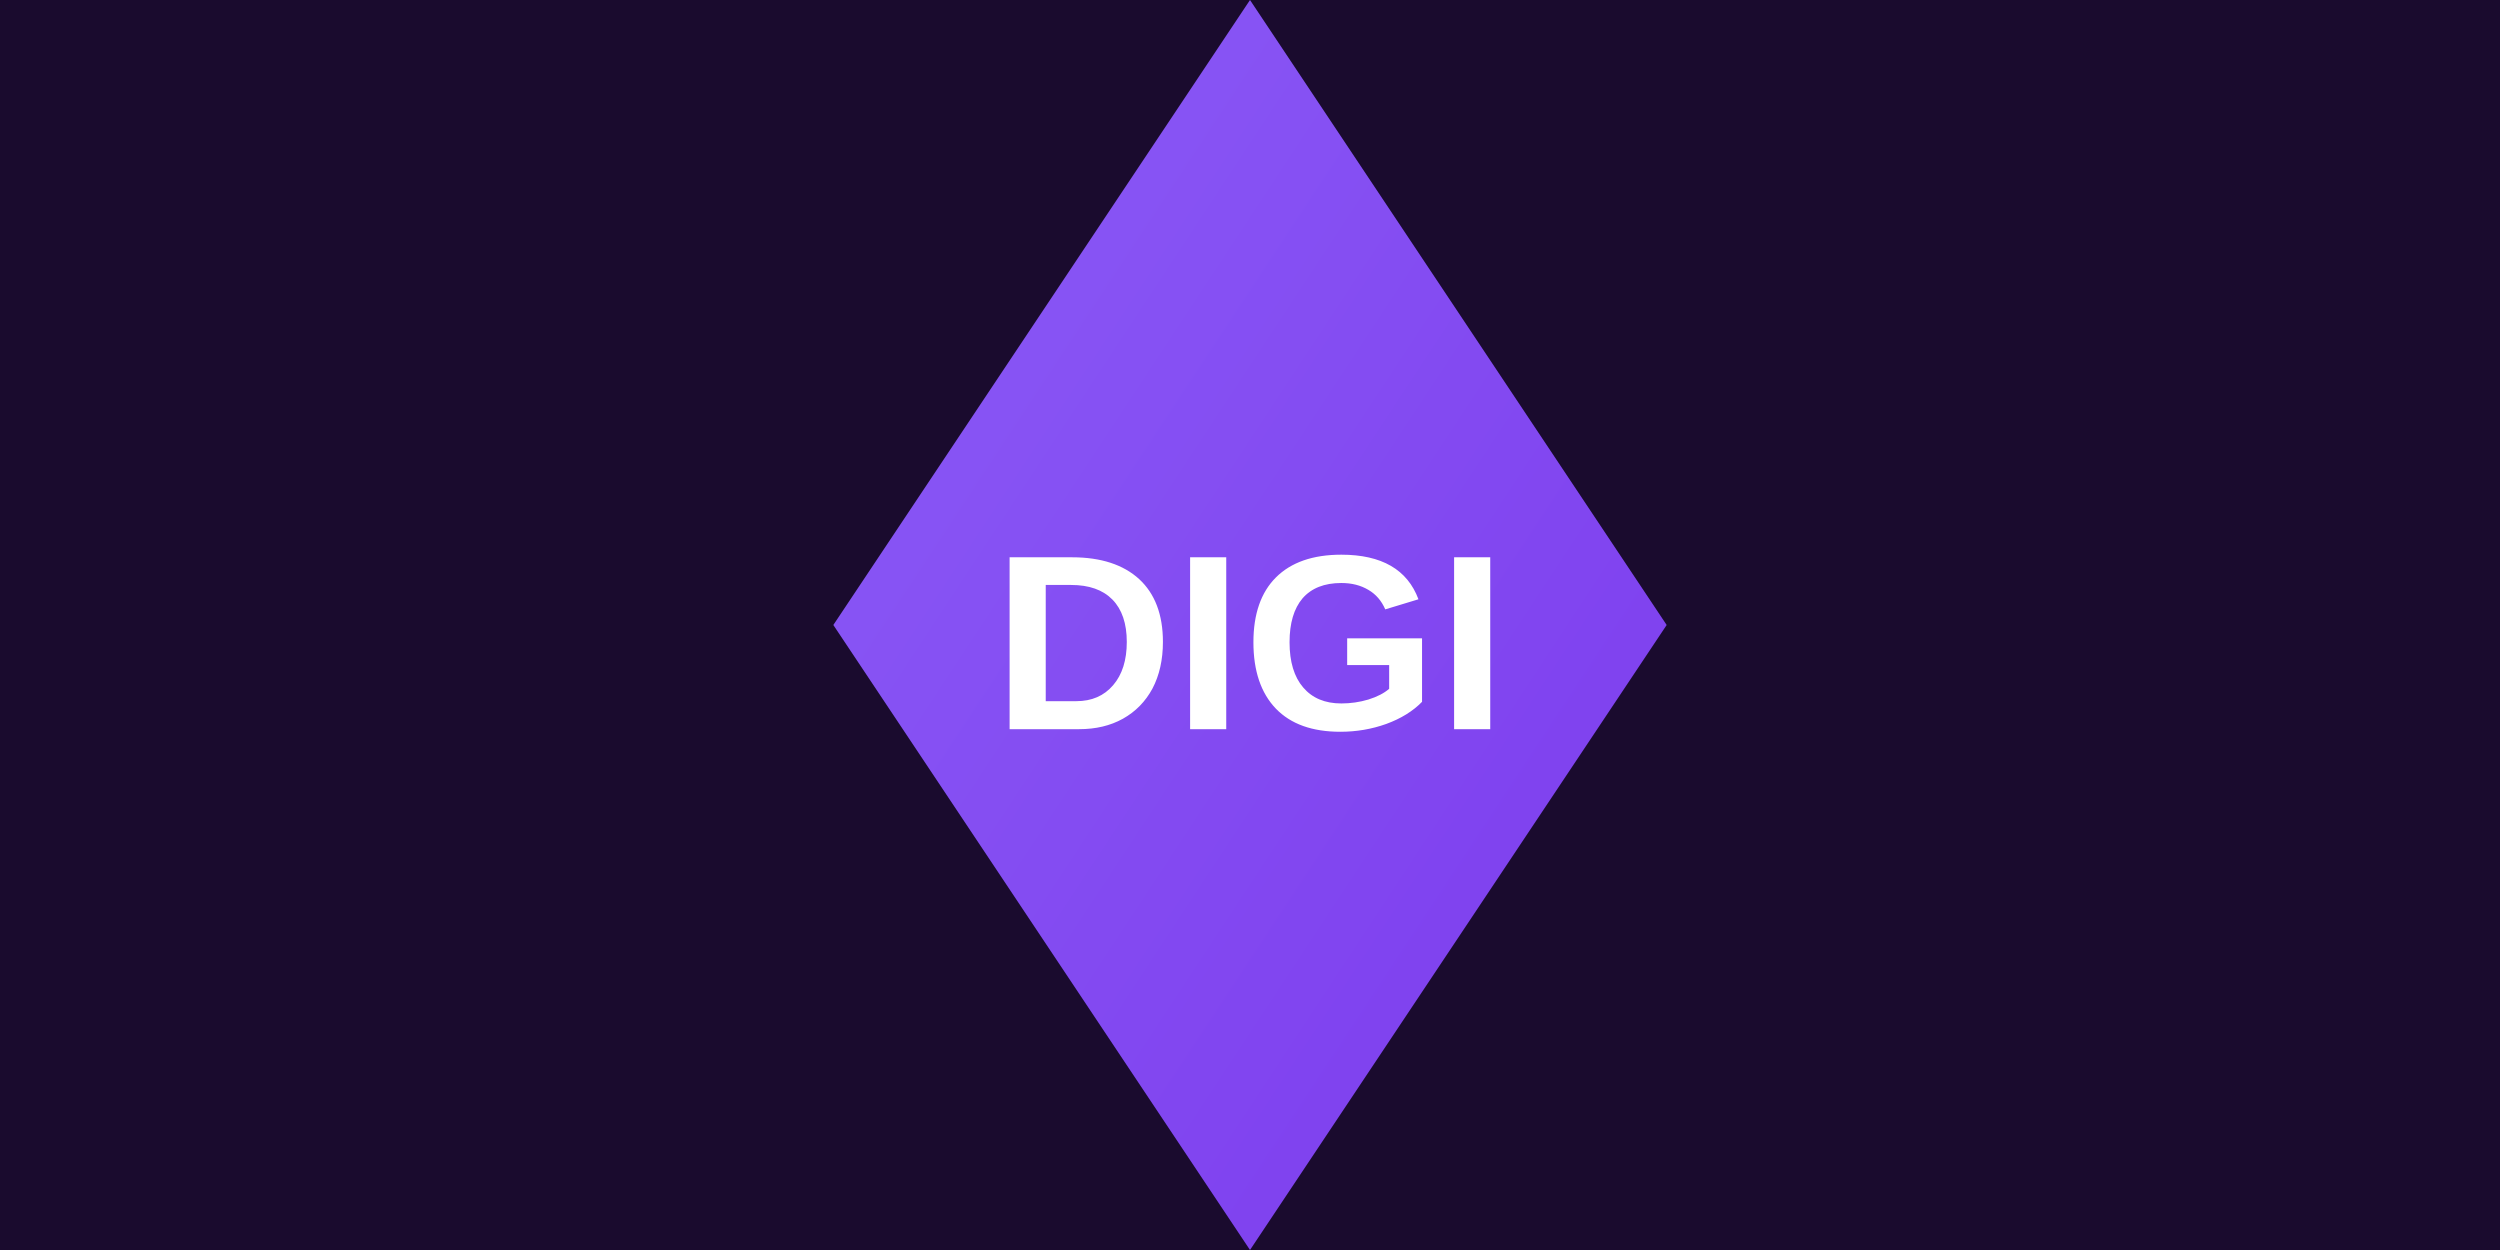
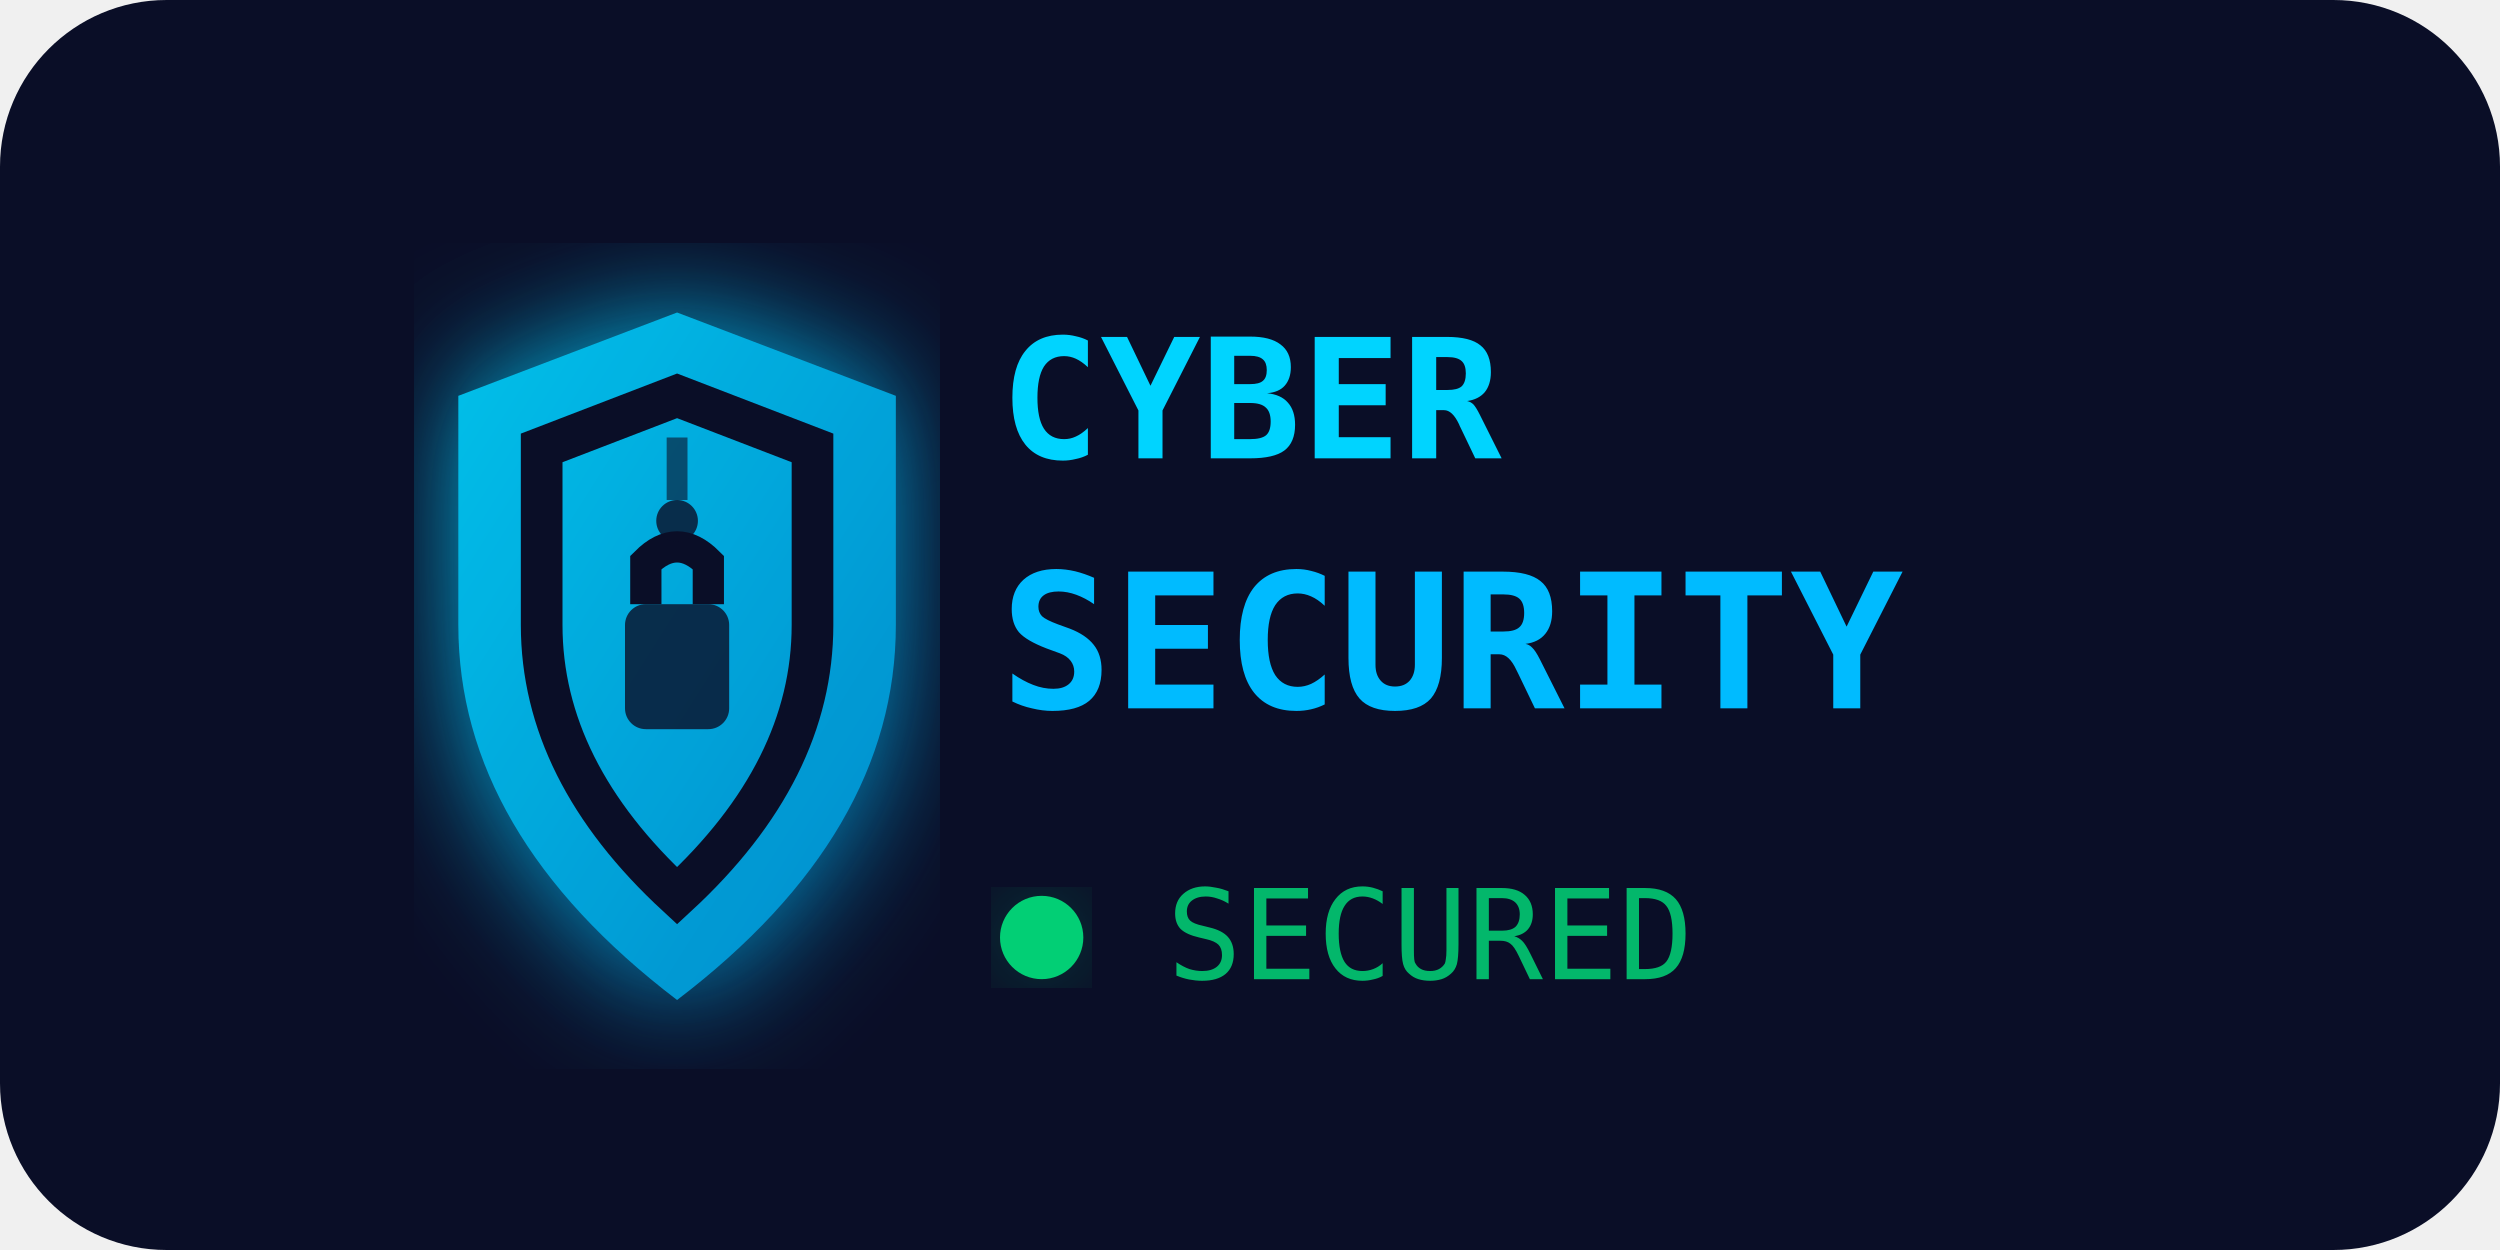
<svg xmlns="http://www.w3.org/2000/svg" width="120" height="60" viewBox="0 0 120 60">
  <defs>
-     <linearGradient id="logoGrad3" x1="0%" y1="0%" x2="100%" y2="100%">
-       <stop offset="0%" style="stop-color:#8B5CF6;stop-opacity:1" />
-       <stop offset="100%" style="stop-color:#7C3AED;stop-opacity:1" />
+     <linearGradient id="secGrad" x1="0%" y1="0%" x2="100%" y2="100%">
+       <stop offset="0%" style="stop-color:#00d4ff;stop-opacity:1" />
+       <stop offset="100%" style="stop-color:#0099dd;stop-opacity:1" />
    </linearGradient>
+     <filter id="secGlow">
+       <feGaussianBlur stdDeviation="3" result="coloredBlur" />
+       <feMerge>
+         <feMergeNode in="coloredBlur" />
+         <feMergeNode in="SourceGraphic" />
+       </feMerge>
+     </filter>
  </defs>
-   <rect width="120" height="60" fill="#1a0b2e" />
-   <polygon points="60,0 80,30 60,60 40,30" fill="url(#logoGrad3)" />
-   <text x="60" y="35" font-family="Arial, sans-serif" font-size="12" font-weight="bold" text-anchor="middle" fill="white">DIGI</text>
+   <rect width="120" height="60" rx="8" fill="#0a0e27" />
+   <g transform="translate(15, 10)">
+     <path d="M 17.5 5 L 28 9 L 28 20 Q 28 30 17.5 38 Q 7 30 7 20 L 7 9 Z" fill="url(#secGrad)" filter="url(#secGlow)" opacity="0.9" />
+     <path d="M 17.5 9 L 24 11.5 L 24 20 Q 24 27 17.5 33 Q 11 27 11 20 L 11 11.5 Z" fill="none" stroke="#0a0e27" stroke-width="2" />
+     <rect x="15" y="19" width="5" height="6" rx="1" fill="#0a0e27" opacity="0.8" />
+     <path d="M 16 19 L 16 17 Q 17.5 15.5 19 17 L 19 19" fill="none" stroke="#0a0e27" stroke-width="1.5" />
+     <line x1="17.5" y1="11" x2="17.5" y2="14" stroke="#0a0e27" stroke-width="1" opacity="0.6" />
+     <circle cx="17.5" cy="15" r="1" fill="#0a0e27" opacity="0.8" />
+   </g>
+   <text x="48" y="22" font-family="Orbitron, monospace" font-size="8" font-weight="bold" fill="#00d4ff">CYBER</text>
+   <text x="48" y="34" font-family="Orbitron, monospace" font-size="9" font-weight="bold" fill="#00bbff">SECURITY</text>
+   <circle cx="50" cy="45" r="2" fill="#00ff88" opacity="0.8" filter="url(#secGlow)" />
+   <text x="56" y="47" font-family="Orbitron, monospace" font-size="6" fill="#00ff88" opacity="0.7">SECURED</text>
</svg>
